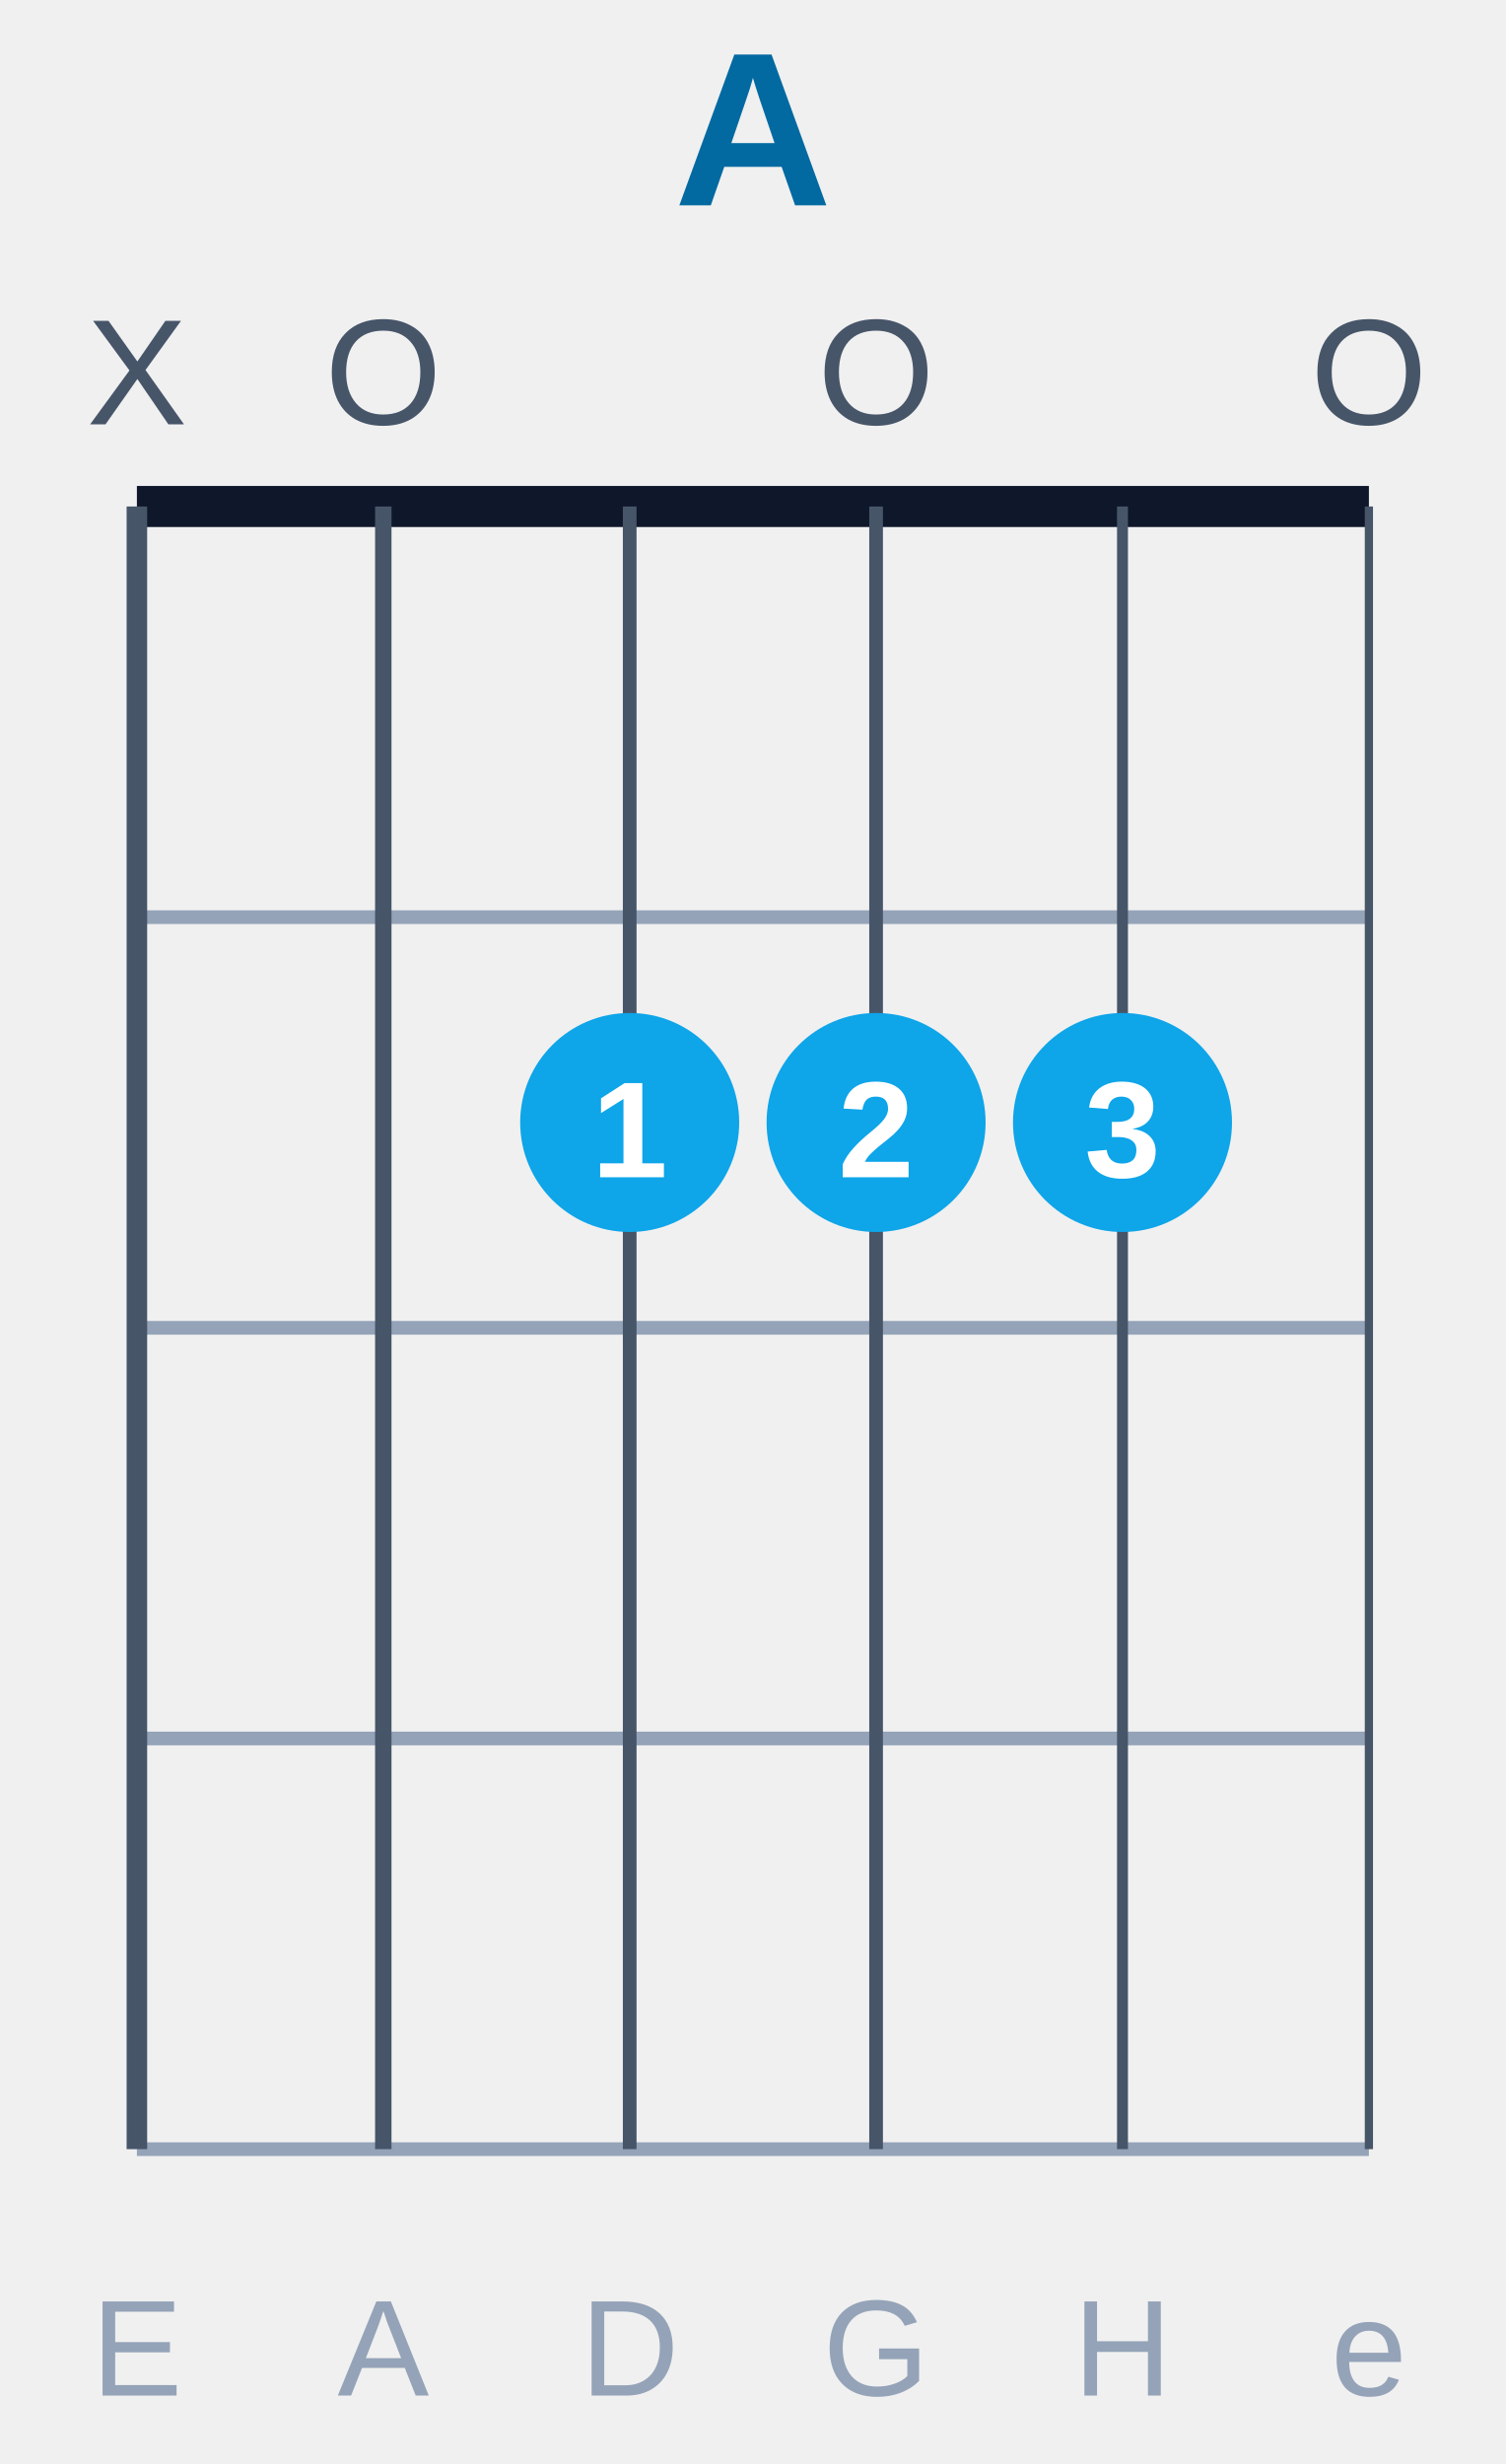
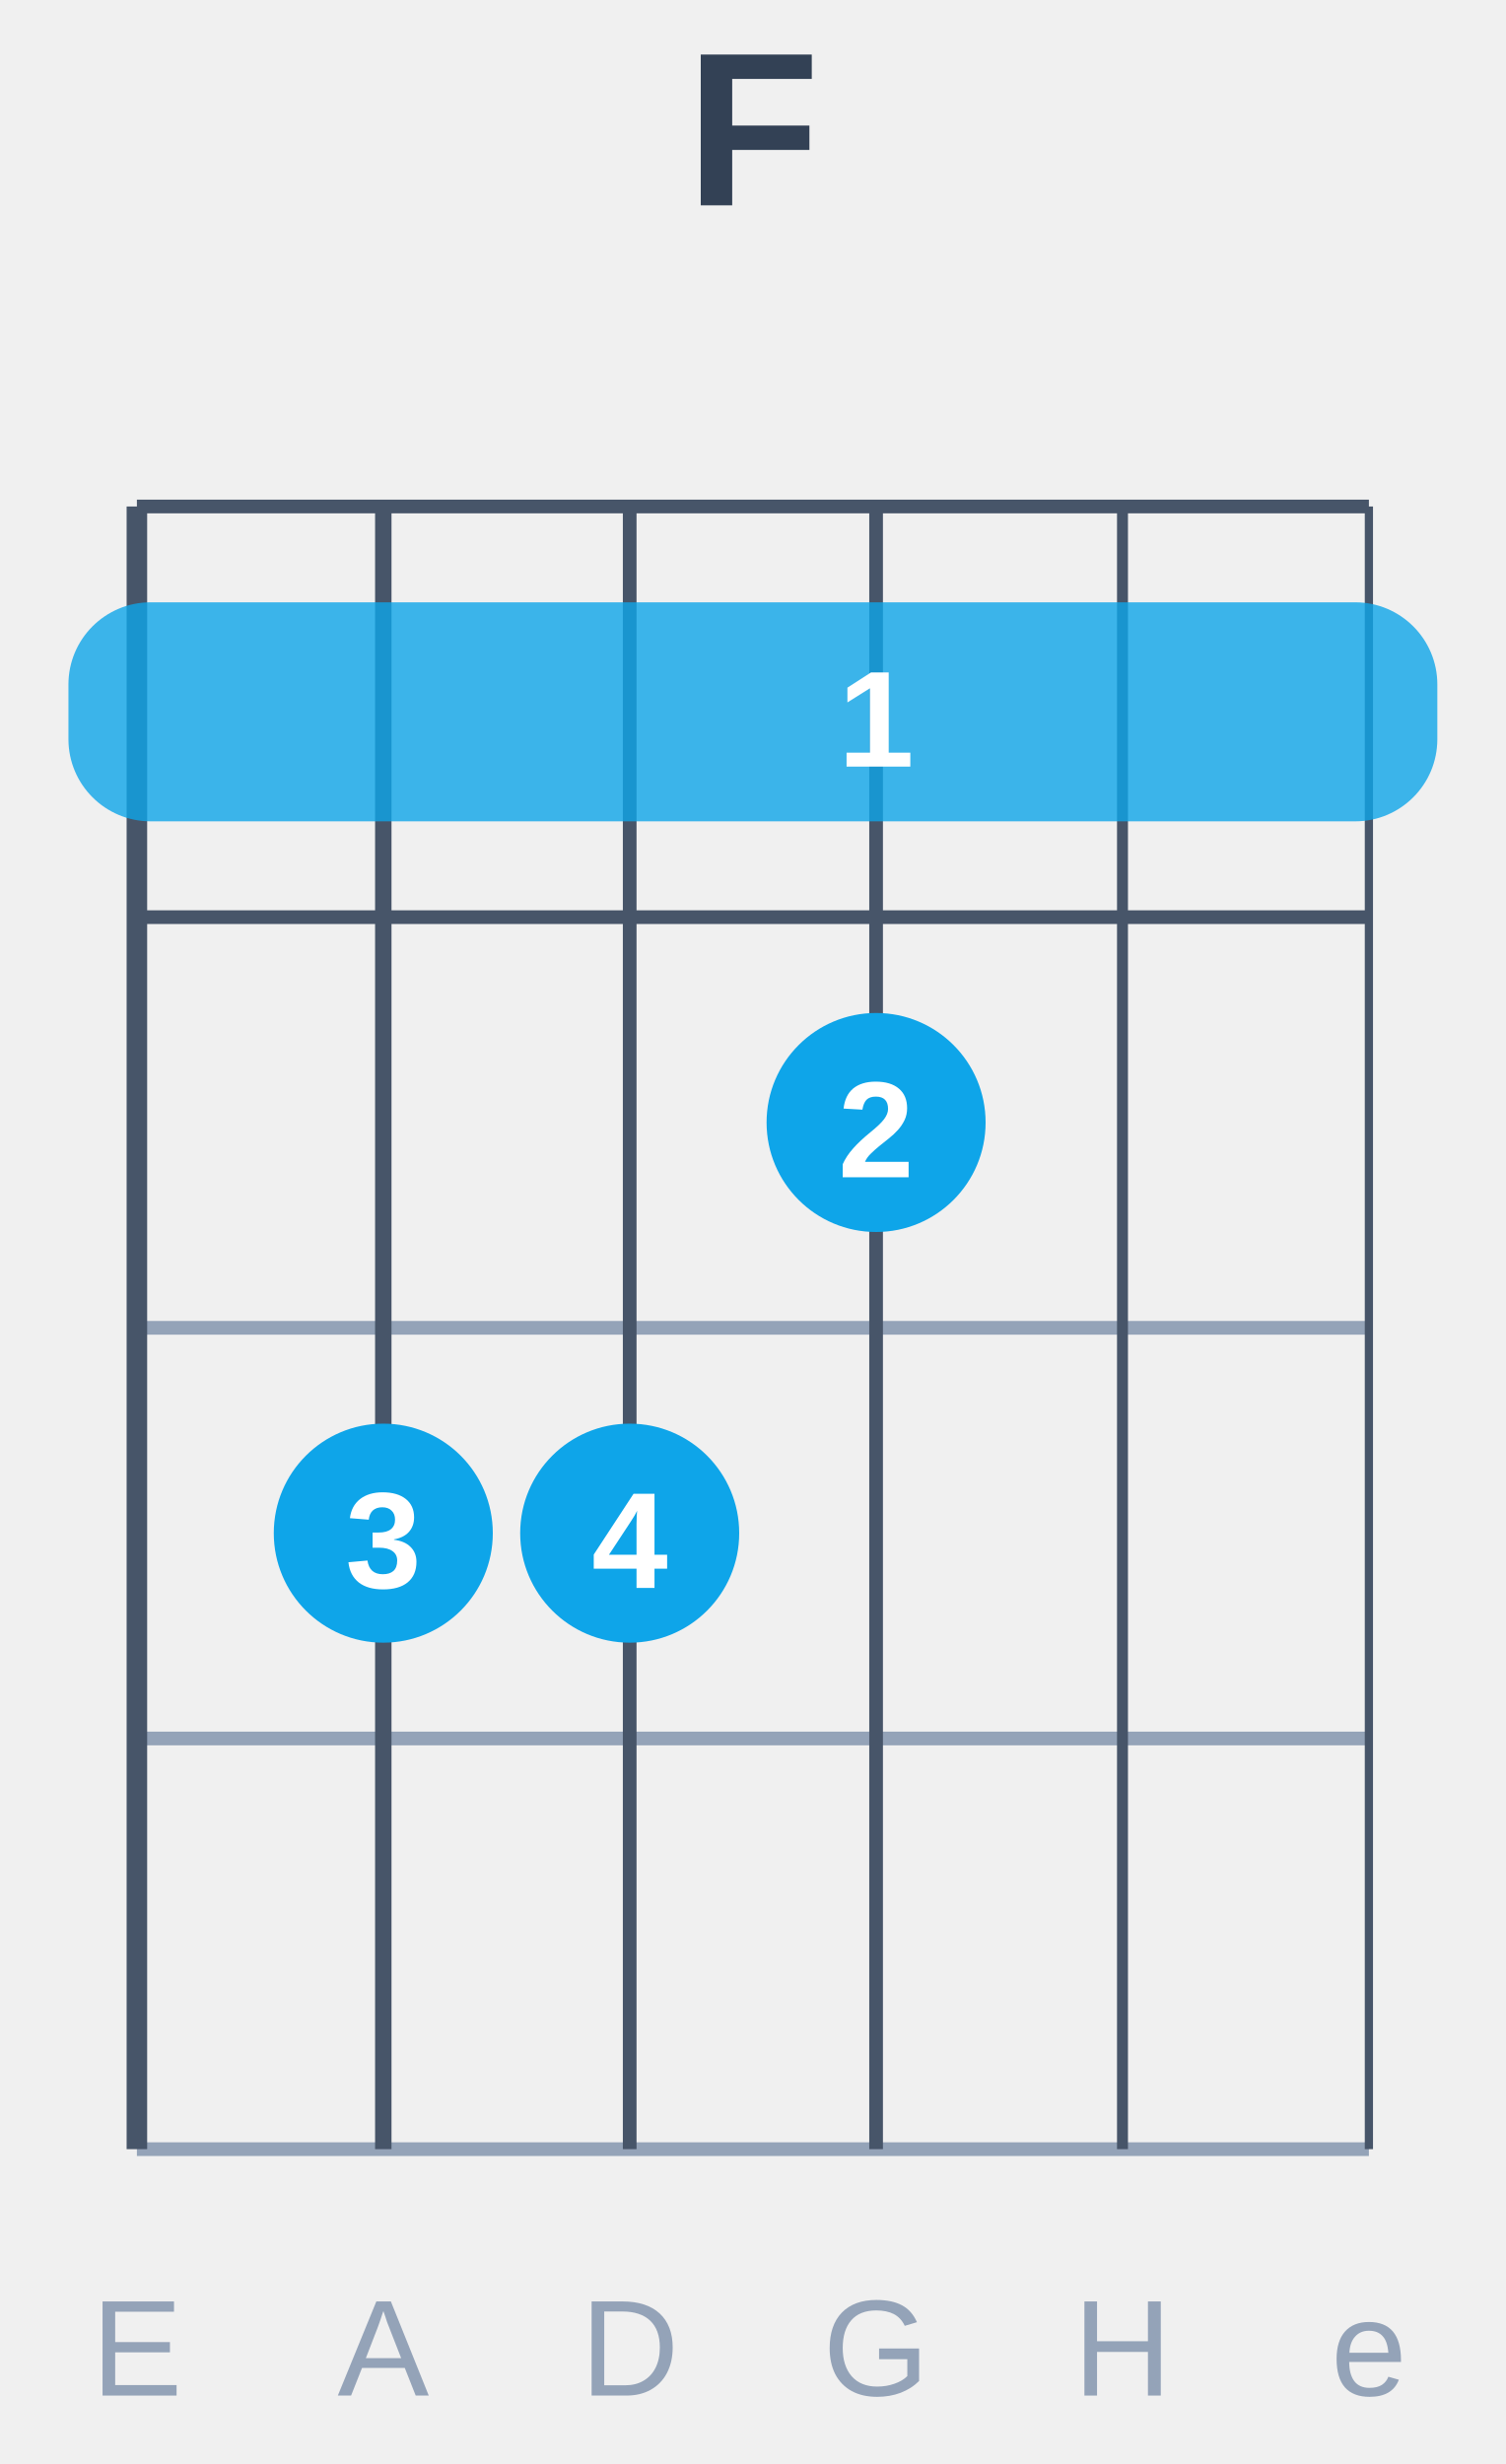
<svg xmlns="http://www.w3.org/2000/svg" viewBox="30 35 110 180" width="100%" height="100%" style="background: #ffffff; border: 1px solid #e2e8f0; border-radius: 8px; font-family: Arial, sans-serif;">
  <g transform="translate(40, 50)">
-     <text x="45" y="0" font-size="16" font-weight="bold" fill="#0369a1" text-anchor="middle">A</text>
-     <text x="0" y="16" font-size="11" fill="#475569" text-anchor="middle">X</text>
-     <text x="18" y="16" font-size="11" fill="#475569" text-anchor="middle">O</text>
-     <text x="54" y="16" font-size="11" fill="#475569" text-anchor="middle">O</text>
-     <text x="90" y="16" font-size="11" fill="#475569" text-anchor="middle">O</text>
-     <line x1="0" y1="22" x2="90" y2="22" stroke="#0f172a" stroke-width="3" />
-     <line x1="0" y1="52" x2="90" y2="52" stroke="#94a3b8" stroke-width="1" />
+     <text x="45" y="0" font-size="16" font-weight="bold" fill="#334155" text-anchor="middle">F</text>
+     <line x1="0" y1="22" x2="90" y2="22" stroke="#475569" stroke-width="1" />
+     <line x1="0" y1="52" x2="90" y2="52" stroke="#475569" stroke-width="1" />
    <line x1="0" y1="82" x2="90" y2="82" stroke="#94a3b8" stroke-width="1" />
    <line x1="0" y1="112" x2="90" y2="112" stroke="#94a3b8" stroke-width="1" />
    <line x1="0" y1="142" x2="90" y2="142" stroke="#94a3b8" stroke-width="1" />
    <line x1="0" y1="22" x2="0" y2="142" stroke="#475569" stroke-width="1.5" />
    <line x1="18" y1="22" x2="18" y2="142" stroke="#475569" stroke-width="1.2" />
    <line x1="36" y1="22" x2="36" y2="142" stroke="#475569" stroke-width="1" />
    <line x1="54" y1="22" x2="54" y2="142" stroke="#475569" stroke-width="1" />
    <line x1="72" y1="22" x2="72" y2="142" stroke="#475569" stroke-width="0.8" />
    <line x1="90" y1="22" x2="90" y2="142" stroke="#475569" stroke-width="0.6" />
-     <circle cx="36" cy="67" r="8" fill="#0ea5e9" />
-     <text x="36" y="71" font-size="10" font-weight="bold" fill="#fff" text-anchor="middle">1</text>
+     <rect x="-5" y="29" width="100" height="16" rx="6" fill="#0ea5e9" opacity="0.8" />
+     <text x="54" y="41" font-size="10" font-weight="bold" fill="#fff" text-anchor="middle">1</text>
+     <circle cx="18" cy="97" r="8" fill="#0ea5e9" />
+     <text x="18" y="101" font-size="10" font-weight="bold" fill="#fff" text-anchor="middle">3</text>
+     <circle cx="36" cy="97" r="8" fill="#0ea5e9" />
+     <text x="36" y="101" font-size="10" font-weight="bold" fill="#fff" text-anchor="middle">4</text>
    <circle cx="54" cy="67" r="8" fill="#0ea5e9" />
    <text x="54" y="71" font-size="10" font-weight="bold" fill="#fff" text-anchor="middle">2</text>
-     <circle cx="72" cy="67" r="8" fill="#0ea5e9" />
-     <text x="72" y="71" font-size="10" font-weight="bold" fill="#fff" text-anchor="middle">3</text>
    <text x="0" y="160" font-size="10" fill="#94a3b8" text-anchor="middle">E</text>
    <text x="18" y="160" font-size="10" fill="#94a3b8" text-anchor="middle">A</text>
    <text x="36" y="160" font-size="10" fill="#94a3b8" text-anchor="middle">D</text>
    <text x="54" y="160" font-size="10" fill="#94a3b8" text-anchor="middle">G</text>
    <text x="72" y="160" font-size="10" fill="#94a3b8" text-anchor="middle">H</text>
    <text x="90" y="160" font-size="10" fill="#94a3b8" text-anchor="middle">e</text>
  </g>
</svg>
